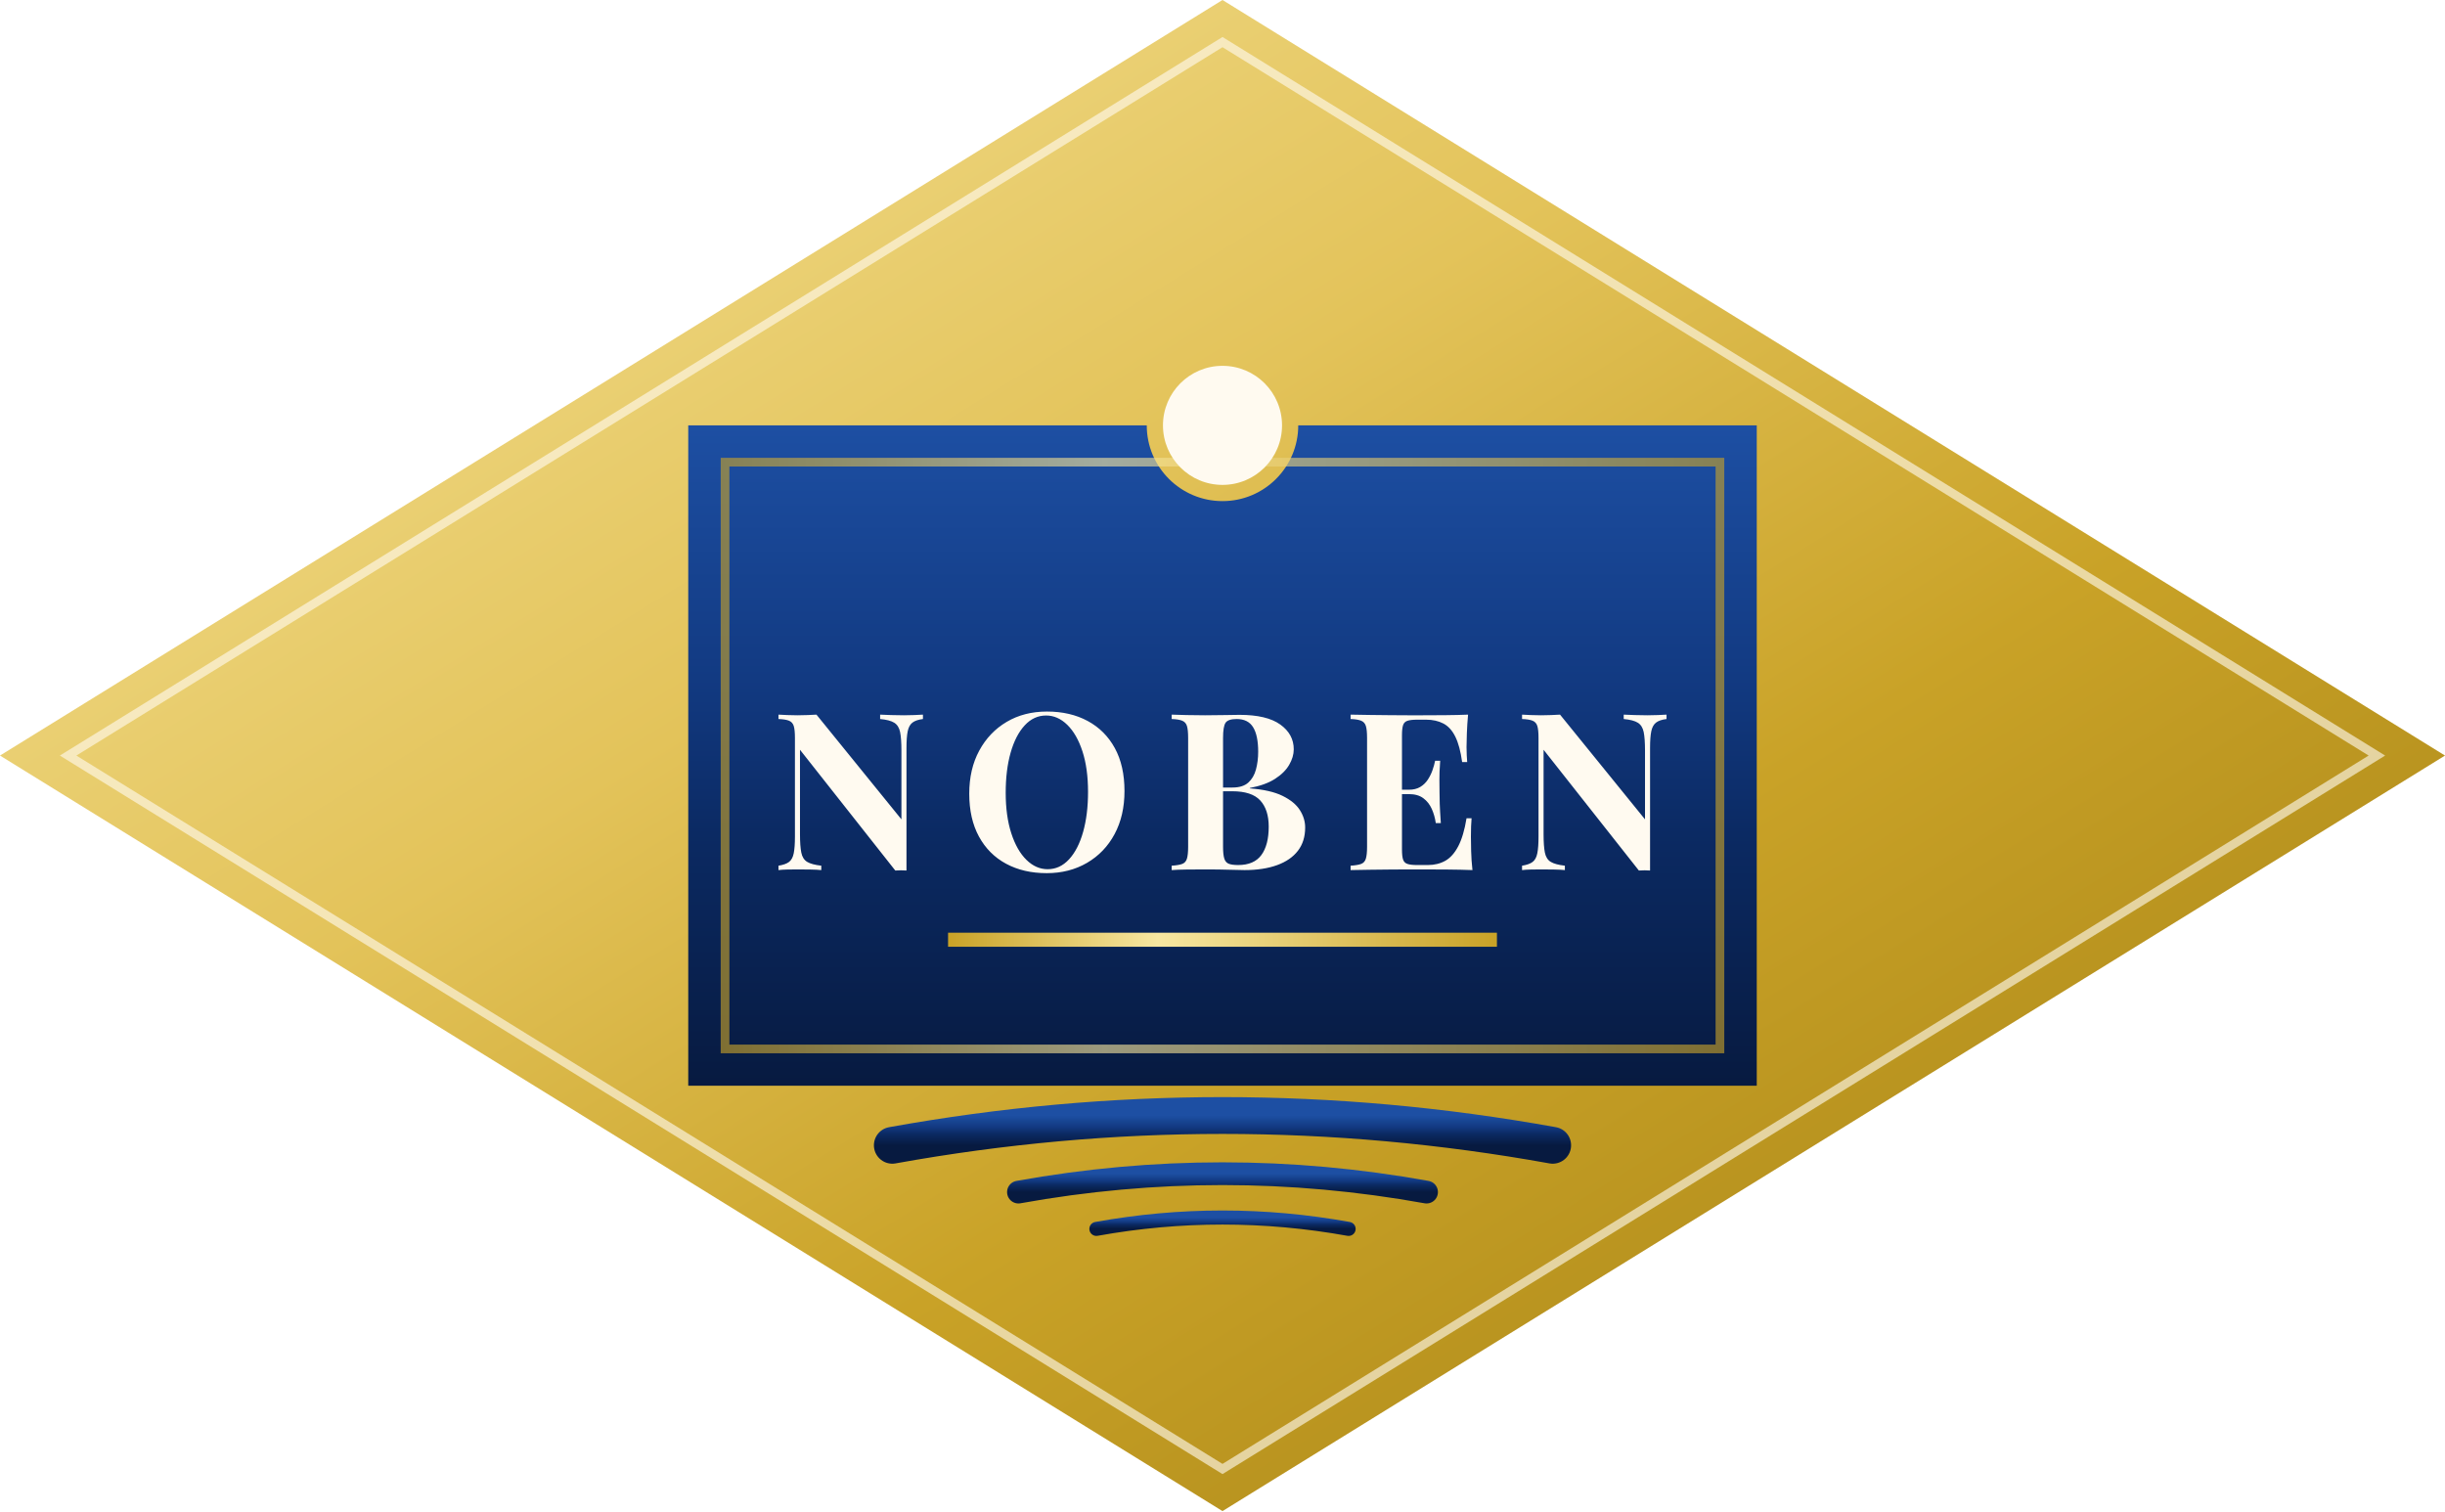
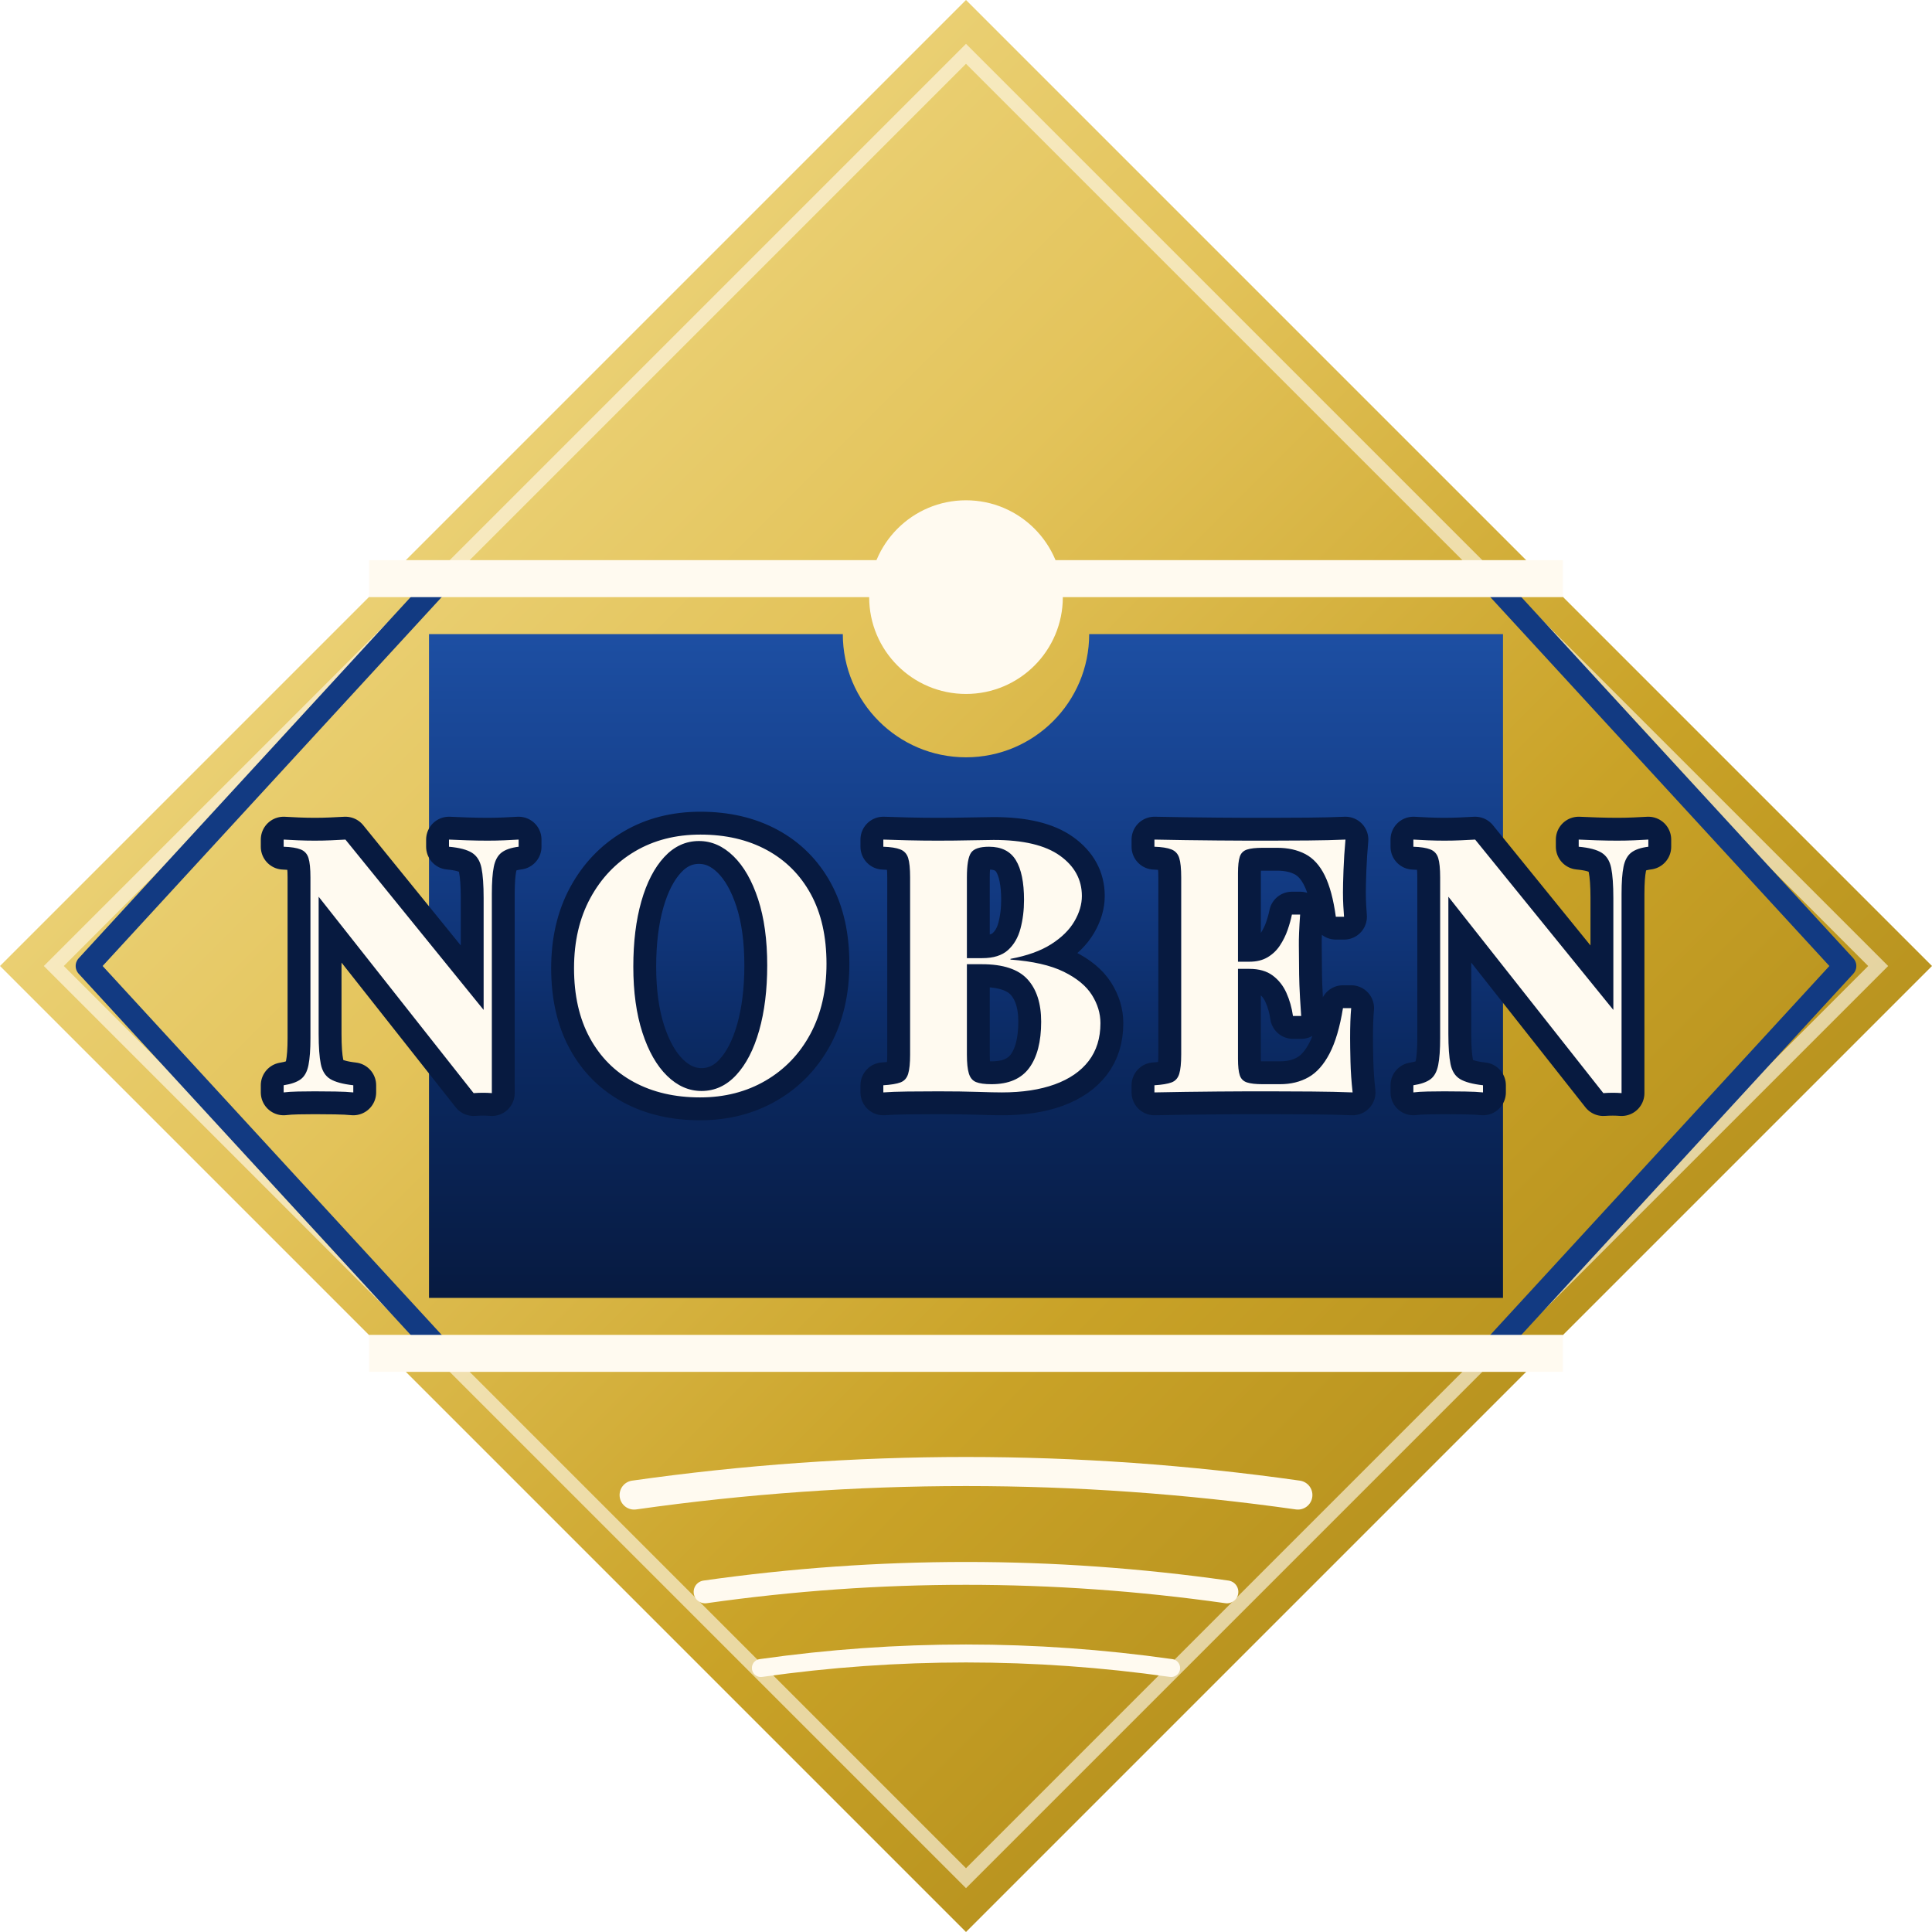
- <svg xmlns="http://www.w3.org/2000/svg" viewBox="0 0 1000 618.03" width="1000" height="618.03">
+ <svg xmlns="http://www.w3.org/2000/svg" viewBox="0 0 1000 1000" width="1000" height="1000">
  <defs>
    <linearGradient id="p-gold" x1="0" y1="0" x2="1" y2="1">
      <stop offset="0" stop-color="#f7e7a1" />
      <stop offset=".382" stop-color="#e3c35a" />
      <stop offset=".618" stop-color="#c9a227" />
      <stop offset="1" stop-color="#9c7a12" />
    </linearGradient>
    <linearGradient id="p-blue" x1="0" y1="0" x2="0" y2="1">
      <stop offset="0" stop-color="#1d4fa3" />
      <stop offset=".382" stop-color="#123a82" />
      <stop offset=".618" stop-color="#0b2a63" />
      <stop offset="1" stop-color="#071a40" />
    </linearGradient>
    <linearGradient id="p-line" x1="0" y1="0" x2="1" y2="0">
      <stop offset="0" stop-color="#c9a227" />
      <stop offset=".382" stop-color="#f7e7a1" />
      <stop offset="1" stop-color="#c9a227" />
    </linearGradient>
  </defs>
-   <path d="M500 0 L1000 309.02 L500 618.03 L0 309.02 Z" fill="url(#p-gold)" />
-   <path d="M500 17.22 L972.14 309.02 L500 600.81 L27.86 309.02 Z" fill="none" stroke="#fffaf0" stroke-opacity=".618" stroke-width="3.55" />
-   <path d="M281.49 173.97 H469.02 A30.98 30.98 0 0 0 530.98 173.97 H718.51 V444.06 H281.49 Z" fill="url(#p-blue)" />
-   <rect x="296.54" y="189.02" width="406.91" height="239.99" fill="none" stroke="url(#p-line)" stroke-width="3.55" stroke-opacity=".618" />
-   <circle cx="500" cy="173.97" r="24.35" fill="#fffaf0" />
-   <path fill="#fffaf0" d="M377.483 292.279V294.075Q374.609 294.434 373.172 295.556Q371.735 296.679 371.242 299.104Q370.748 301.528 370.748 305.929V356.038Q369.67 355.949 368.547 355.949Q367.425 355.949 366.168 356.038L327.193 306.647V341.131Q327.193 346.07 327.732 348.719Q328.271 351.369 330.112 352.491Q331.953 353.614 335.904 354.063V355.859Q334.198 355.679 331.414 355.634Q328.63 355.589 326.206 355.589Q324.14 355.589 321.985 355.634Q319.83 355.679 318.393 355.859V354.063Q321.266 353.614 322.703 352.536Q324.14 351.458 324.634 348.989Q325.128 346.519 325.128 342.209V301.798Q325.128 298.475 324.634 296.903Q324.14 295.332 322.658 294.748Q321.177 294.164 318.393 294.075V292.279Q319.83 292.368 321.985 292.458Q324.14 292.548 326.206 292.548Q328.361 292.548 330.336 292.458Q332.312 292.368 333.929 292.279L368.682 335.114V307.006Q368.682 302.067 368.143 299.418Q367.605 296.769 365.764 295.601Q363.923 294.434 359.971 294.075V292.279Q361.678 292.368 364.461 292.458Q367.245 292.548 369.67 292.548Q371.825 292.548 373.936 292.458Q376.046 292.368 377.483 292.279ZM428.212 291.021Q437.731 291.021 444.87 294.883Q452.01 298.744 455.961 305.973Q459.912 313.203 459.912 323.53Q459.912 333.588 455.871 341.131Q451.83 348.675 444.601 352.895Q437.372 357.116 428.122 357.116Q418.603 357.116 411.464 353.254Q404.325 349.393 400.373 342.119Q396.422 334.845 396.422 324.607Q396.422 314.55 400.508 307.006Q404.594 299.463 411.733 295.242Q418.873 291.021 428.212 291.021ZM427.853 292.638Q422.824 292.638 419.097 296.679Q415.37 300.72 413.35 307.814Q411.329 314.909 411.329 324.248Q411.329 333.767 413.619 340.817Q415.909 347.866 419.816 351.683Q423.722 355.5 428.481 355.5Q433.51 355.5 437.237 351.458Q440.964 347.417 442.985 340.278Q445.005 333.139 445.005 323.889Q445.005 314.28 442.715 307.276Q440.425 300.271 436.519 296.454Q432.612 292.638 427.853 292.638ZM479.211 292.279Q481.546 292.368 485.317 292.458Q489.089 292.548 492.861 292.548Q497.171 292.548 501.212 292.458Q505.253 292.368 506.96 292.368Q518.095 292.368 523.618 296.32Q529.141 300.271 529.141 306.467Q529.141 309.61 527.255 312.843Q525.369 316.076 521.418 318.591Q517.467 321.105 511.18 322.273V322.452Q519.622 323.081 524.561 325.505Q529.5 327.93 531.655 331.343Q533.811 334.755 533.811 338.437Q533.811 344.095 530.847 347.956Q527.884 351.818 522.316 353.838Q516.748 355.859 509.025 355.859Q506.87 355.859 502.829 355.724Q498.788 355.589 493.04 355.589Q489.089 355.589 485.317 355.634Q481.546 355.679 479.211 355.859V354.063Q482.084 353.883 483.521 353.344Q484.958 352.805 485.452 351.189Q485.946 349.573 485.946 346.34V301.798Q485.946 298.475 485.452 296.903Q484.958 295.332 483.476 294.748Q481.995 294.164 479.211 294.075ZM505.792 294.075Q502.29 294.075 501.257 295.601Q500.225 297.128 500.225 301.798V346.34Q500.225 349.483 500.718 351.099Q501.212 352.716 502.514 353.254Q503.817 353.793 506.421 353.793Q512.887 353.793 515.895 349.707Q518.903 345.621 518.903 338.078Q518.903 331.163 515.446 327.391Q511.989 323.62 503.996 323.62H496.363Q496.363 323.62 496.363 322.856Q496.363 322.093 496.363 322.093H504.086Q508.307 322.093 510.552 320.072Q512.797 318.052 513.695 314.684Q514.593 311.317 514.593 307.455Q514.593 300.81 512.527 297.442Q510.462 294.075 505.792 294.075ZM600.435 292.279Q600.076 296.23 599.941 299.912Q599.806 303.594 599.806 305.569Q599.806 307.365 599.896 308.982Q599.986 310.598 600.076 311.676H598.01Q597.112 305.12 595.226 301.304Q593.341 297.487 590.332 295.916Q587.324 294.344 583.283 294.344H579.601Q576.996 294.344 575.649 294.793Q574.302 295.242 573.853 296.589Q573.404 297.936 573.404 300.72V347.417Q573.404 350.201 573.853 351.548Q574.302 352.895 575.649 353.344Q576.996 353.793 579.601 353.793H584.001Q588.042 353.793 591.14 352.042Q594.239 350.291 596.439 346.07Q598.639 341.85 599.806 334.665H601.872Q601.602 337.539 601.602 342.209Q601.602 344.274 601.692 348.046Q601.782 351.818 602.231 355.859Q597.651 355.679 591.904 355.634Q586.156 355.589 581.666 355.589Q579.421 355.589 575.919 355.589Q572.417 355.589 568.375 355.634Q564.334 355.679 560.203 355.724Q556.073 355.769 552.391 355.859V354.063Q555.264 353.883 556.701 353.344Q558.138 352.805 558.632 351.189Q559.126 349.573 559.126 346.34V301.798Q559.126 298.475 558.632 296.903Q558.138 295.332 556.656 294.748Q555.174 294.164 552.391 294.075V292.279Q556.073 292.368 560.203 292.413Q564.334 292.458 568.375 292.503Q572.417 292.548 575.919 292.548Q579.421 292.548 581.666 292.548Q585.797 292.548 591.051 292.503Q596.304 292.458 600.435 292.279ZM586.426 322.991Q586.426 322.991 586.426 323.889Q586.426 324.787 586.426 324.787H570.71Q570.71 324.787 570.71 323.889Q570.71 322.991 570.71 322.991ZM589.03 311.137Q588.671 316.256 588.716 318.95Q588.761 321.644 588.761 323.889Q588.761 326.134 588.85 328.828Q588.94 331.522 589.299 336.641H587.234Q586.785 333.498 585.573 330.804Q584.36 328.11 582.115 326.448Q579.87 324.787 576.278 324.787V322.991Q578.972 322.991 580.858 321.868Q582.744 320.746 583.956 318.905Q585.169 317.064 585.887 314.999Q586.605 312.933 586.965 311.137ZM681.607 292.279V294.075Q678.734 294.434 677.297 295.556Q675.86 296.679 675.366 299.104Q674.872 301.528 674.872 305.929V356.038Q673.794 355.949 672.672 355.949Q671.549 355.949 670.292 356.038L631.318 306.647V341.131Q631.318 346.07 631.857 348.719Q632.395 351.369 634.236 352.491Q636.077 353.614 640.029 354.063V355.859Q638.322 355.679 635.539 355.634Q632.755 355.589 630.33 355.589Q628.265 355.589 626.109 355.634Q623.954 355.679 622.517 355.859V354.063Q625.391 353.614 626.828 352.536Q628.265 351.458 628.758 348.989Q629.252 346.519 629.252 342.209V301.798Q629.252 298.475 628.758 296.903Q628.265 295.332 626.783 294.748Q625.301 294.164 622.517 294.075V292.279Q623.954 292.368 626.109 292.458Q628.265 292.548 630.33 292.548Q632.485 292.548 634.461 292.458Q636.437 292.368 638.053 292.279L672.807 335.114V307.006Q672.807 302.067 672.268 299.418Q671.729 296.769 669.888 295.601Q668.047 294.434 664.096 294.075V292.279Q665.802 292.368 668.586 292.458Q671.37 292.548 673.794 292.548Q675.95 292.548 678.06 292.458Q680.17 292.368 681.607 292.279Z" />
-   <rect x="387.76" y="381.47" width="224.48" height="5.75" fill="url(#p-line)" />
-   <path d="M364.95 468.42 Q500 444.06 635.05 468.42" fill="none" stroke="url(#p-blue)" stroke-width="15.05" stroke-linecap="round" />
-   <path d="M416.54 487.56 Q500 472.51 583.46 487.56" fill="none" stroke="url(#p-blue)" stroke-width="9.3" stroke-linecap="round" />
-   <path d="M448.42 502.61 Q500 493.31 551.58 502.61" fill="none" stroke="url(#p-blue)" stroke-width="5.75" stroke-linecap="round" />
+   <path d="M500 0 L1000 500 L500 1000 L0 500 Z" fill="url(#p-gold)" />
+   <path d="M500 27.86 L972.14 500 L500 972.14 L27.86 500 Z" fill="none" stroke="#fffaf0" stroke-opacity=".618" stroke-width="7.31" />
+   <path d="M770.63 299.5 L954.92 500 L770.63 700.5 M229.37 299.5 L45.08 500 L229.37 700.5" fill="none" stroke="#123a82" stroke-width="11.83" stroke-linejoin="round" stroke-linecap="round" />
+   <path d="M191.07 299.5 H808.93 M191.07 700.5 H808.93" stroke="#fffaf0" stroke-width="19.15" />
+   <path d="M222.05 328.22 H436.24 A63.76 63.76 0 0 0 563.76 328.22 H777.95 V671.78 H222.05 Z" fill="url(#p-blue)" />
+   <circle cx="500" cy="309.07" r="50.12" fill="#fffaf0" />
+   <path d="M268.439 434.571V438.267Q262.524 439.006 259.567 441.317Q256.61 443.627 255.593 448.618Q254.577 453.608 254.577 462.665V565.799Q252.359 565.614 250.048 565.614Q247.738 565.614 245.151 565.799L164.935 464.143V535.117Q164.935 545.283 166.044 550.736Q167.153 556.188 170.942 558.498Q174.731 560.809 182.863 561.733V565.429Q179.351 565.06 173.622 564.967Q167.892 564.875 162.902 564.875Q158.651 564.875 154.215 564.967Q149.779 565.06 146.822 565.429V561.733Q152.736 560.809 155.693 558.591Q158.651 556.373 159.667 551.29Q160.684 546.207 160.684 537.335V454.162Q160.684 447.324 159.667 444.089Q158.651 440.855 155.601 439.653Q152.551 438.452 146.822 438.267V434.571Q149.779 434.755 154.215 434.94Q158.651 435.125 162.902 435.125Q167.338 435.125 171.404 434.94Q175.47 434.755 178.797 434.571L250.326 522.734V464.883Q250.326 454.717 249.217 449.264Q248.108 443.812 244.319 441.409Q240.53 439.006 232.397 438.267V434.571Q235.909 434.755 241.639 434.94Q247.368 435.125 252.359 435.125Q256.795 435.125 261.138 434.94Q265.482 434.755 268.439 434.571ZM362.548 431.983Q382.14 431.983 396.834 439.931Q411.528 447.878 419.66 462.757Q427.793 477.636 427.793 498.891Q427.793 519.592 419.476 535.117Q411.158 550.643 396.28 559.33Q381.401 568.017 362.363 568.017Q342.772 568.017 328.078 560.069Q313.384 552.122 305.251 537.151Q297.119 522.179 297.119 501.109Q297.119 480.408 305.529 464.883Q313.938 449.357 328.632 440.67Q343.326 431.983 362.548 431.983ZM361.809 435.31Q351.459 435.31 343.788 443.627Q336.118 451.944 331.959 466.546Q327.8 481.147 327.8 500.37Q327.8 519.962 332.514 534.471Q337.227 548.98 345.267 556.835Q353.307 564.69 363.103 564.69Q373.453 564.69 381.124 556.373Q388.794 548.056 392.953 533.362Q397.111 518.668 397.111 499.63Q397.111 479.854 392.398 465.437Q387.685 451.02 379.645 443.165Q371.605 435.31 361.809 435.31ZM457.212 434.571Q462.018 434.755 469.78 434.94Q477.543 435.125 485.306 435.125Q494.178 435.125 502.495 434.94Q510.812 434.755 514.324 434.755Q537.243 434.755 548.61 442.888Q559.977 451.02 559.977 463.774Q559.977 470.243 556.096 476.896Q552.214 483.55 544.082 488.725Q535.949 493.901 523.011 496.303V496.673Q540.385 497.967 550.551 502.957Q560.716 507.948 565.152 514.971Q569.588 521.995 569.588 529.573Q569.588 541.217 563.489 549.164Q557.389 557.112 545.93 561.271Q534.471 565.429 518.575 565.429Q514.139 565.429 505.822 565.152Q497.505 564.875 485.676 564.875Q477.543 564.875 469.78 564.967Q462.018 565.06 457.212 565.429V561.733Q463.127 561.363 466.084 560.254Q469.041 559.145 470.058 555.818Q471.074 552.491 471.074 545.838V454.162Q471.074 447.324 470.058 444.089Q469.041 440.855 465.991 439.653Q462.942 438.452 457.212 438.267ZM511.921 438.267Q504.713 438.267 502.588 441.409Q500.462 444.551 500.462 454.162V545.838Q500.462 552.307 501.479 555.634Q502.495 558.96 505.175 560.069Q507.855 561.178 513.215 561.178Q526.523 561.178 532.715 552.769Q538.906 544.359 538.906 528.833Q538.906 514.601 531.791 506.839Q524.675 499.076 508.225 499.076H492.514Q492.514 499.076 492.514 497.505Q492.514 495.934 492.514 495.934H508.41Q517.097 495.934 521.717 491.775Q526.338 487.616 528.186 480.685Q530.035 473.754 530.035 465.807Q530.035 452.129 525.784 445.198Q521.533 438.267 511.921 438.267ZM696.412 434.571Q695.673 442.703 695.396 450.281Q695.118 457.859 695.118 461.925Q695.118 465.622 695.303 468.949Q695.488 472.276 695.673 474.494H691.422Q689.573 461.001 685.692 453.146Q681.811 445.291 675.619 442.056Q669.427 438.822 661.11 438.822H653.532Q648.172 438.822 645.399 439.746Q642.627 440.67 641.703 443.442Q640.779 446.215 640.779 451.944V548.056Q640.779 553.785 641.703 556.558Q642.627 559.33 645.399 560.254Q648.172 561.178 653.532 561.178H662.588Q670.906 561.178 677.282 557.574Q683.659 553.97 688.187 545.283Q692.716 536.596 695.118 521.81H699.369Q698.815 527.724 698.815 537.335Q698.815 541.587 699 549.349Q699.185 557.112 700.109 565.429Q690.682 565.06 678.853 564.967Q667.024 564.875 657.783 564.875Q653.162 564.875 645.954 564.875Q638.746 564.875 630.428 564.967Q622.111 565.06 613.609 565.152Q605.107 565.245 597.529 565.429V561.733Q603.443 561.363 606.4 560.254Q609.358 559.145 610.374 555.818Q611.391 552.491 611.391 545.838V454.162Q611.391 447.324 610.374 444.089Q609.358 440.855 606.308 439.653Q603.258 438.452 597.529 438.267V434.571Q605.107 434.755 613.609 434.848Q622.111 434.94 630.428 435.033Q638.746 435.125 645.954 435.125Q653.162 435.125 657.783 435.125Q666.285 435.125 677.098 435.033Q687.91 434.94 696.412 434.571ZM667.579 497.782Q667.579 497.782 667.579 499.63Q667.579 501.479 667.579 501.479H635.234Q635.234 501.479 635.234 499.63Q635.234 497.782 635.234 497.782ZM672.939 473.385Q672.2 483.92 672.292 489.465Q672.384 495.01 672.384 499.63Q672.384 504.251 672.569 509.796Q672.754 515.341 673.493 525.876H669.242Q668.318 519.407 665.823 513.862Q663.328 508.317 658.707 504.898Q654.086 501.479 646.693 501.479V497.782Q652.238 497.782 656.119 495.472Q660.001 493.161 662.496 489.372Q664.991 485.583 666.47 481.332Q667.948 477.081 668.688 473.385ZM853.178 434.571V438.267Q847.264 439.006 844.307 441.317Q841.349 443.627 840.333 448.618Q839.316 453.608 839.316 462.665V565.799Q837.098 565.614 834.788 565.614Q832.478 565.614 829.89 565.799L749.674 464.143V535.117Q749.674 545.283 750.783 550.736Q751.892 556.188 755.681 558.498Q759.47 560.809 767.603 561.733V565.429Q764.091 565.06 758.361 564.967Q752.632 564.875 747.641 564.875Q743.39 564.875 738.954 564.967Q734.518 565.06 731.561 565.429V561.733Q737.476 560.809 740.433 558.591Q743.39 556.373 744.407 551.29Q745.423 546.207 745.423 537.335V454.162Q745.423 447.324 744.407 444.089Q743.39 440.855 740.34 439.653Q737.291 438.452 731.561 438.267V434.571Q734.518 434.755 738.954 434.94Q743.39 435.125 747.641 435.125Q752.077 435.125 756.143 434.94Q760.21 434.755 763.536 434.571L835.065 522.734V464.883Q835.065 454.717 833.956 449.264Q832.847 443.812 829.058 441.409Q825.269 439.006 817.137 438.267V434.571Q820.649 434.755 826.378 434.94Q832.108 435.125 837.098 435.125Q841.534 435.125 845.878 434.94Q850.221 434.755 853.178 434.571Z" fill="none" stroke="#071a40" stroke-width="23.67" stroke-linejoin="round" />
+   <path d="M268.439 434.571V438.267Q262.524 439.006 259.567 441.317Q256.61 443.627 255.593 448.618Q254.577 453.608 254.577 462.665V565.799Q252.359 565.614 250.048 565.614Q247.738 565.614 245.151 565.799L164.935 464.143V535.117Q164.935 545.283 166.044 550.736Q167.153 556.188 170.942 558.498Q174.731 560.809 182.863 561.733V565.429Q179.351 565.06 173.622 564.967Q167.892 564.875 162.902 564.875Q158.651 564.875 154.215 564.967Q149.779 565.06 146.822 565.429V561.733Q152.736 560.809 155.693 558.591Q158.651 556.373 159.667 551.29Q160.684 546.207 160.684 537.335V454.162Q160.684 447.324 159.667 444.089Q158.651 440.855 155.601 439.653Q152.551 438.452 146.822 438.267V434.571Q149.779 434.755 154.215 434.94Q158.651 435.125 162.902 435.125Q167.338 435.125 171.404 434.94Q175.47 434.755 178.797 434.571L250.326 522.734V464.883Q250.326 454.717 249.217 449.264Q248.108 443.812 244.319 441.409Q240.53 439.006 232.397 438.267V434.571Q235.909 434.755 241.639 434.94Q247.368 435.125 252.359 435.125Q256.795 435.125 261.138 434.94Q265.482 434.755 268.439 434.571ZM362.548 431.983Q382.14 431.983 396.834 439.931Q411.528 447.878 419.66 462.757Q427.793 477.636 427.793 498.891Q427.793 519.592 419.476 535.117Q411.158 550.643 396.28 559.33Q381.401 568.017 362.363 568.017Q342.772 568.017 328.078 560.069Q313.384 552.122 305.251 537.151Q297.119 522.179 297.119 501.109Q297.119 480.408 305.529 464.883Q313.938 449.357 328.632 440.67Q343.326 431.983 362.548 431.983ZM361.809 435.31Q351.459 435.31 343.788 443.627Q336.118 451.944 331.959 466.546Q327.8 481.147 327.8 500.37Q327.8 519.962 332.514 534.471Q337.227 548.98 345.267 556.835Q353.307 564.69 363.103 564.69Q373.453 564.69 381.124 556.373Q388.794 548.056 392.953 533.362Q397.111 518.668 397.111 499.63Q397.111 479.854 392.398 465.437Q387.685 451.02 379.645 443.165Q371.605 435.31 361.809 435.31ZM457.212 434.571Q462.018 434.755 469.78 434.94Q477.543 435.125 485.306 435.125Q494.178 435.125 502.495 434.94Q510.812 434.755 514.324 434.755Q537.243 434.755 548.61 442.888Q559.977 451.02 559.977 463.774Q559.977 470.243 556.096 476.896Q552.214 483.55 544.082 488.725Q535.949 493.901 523.011 496.303V496.673Q540.385 497.967 550.551 502.957Q560.716 507.948 565.152 514.971Q569.588 521.995 569.588 529.573Q569.588 541.217 563.489 549.164Q557.389 557.112 545.93 561.271Q534.471 565.429 518.575 565.429Q514.139 565.429 505.822 565.152Q497.505 564.875 485.676 564.875Q477.543 564.875 469.78 564.967Q462.018 565.06 457.212 565.429V561.733Q463.127 561.363 466.084 560.254Q469.041 559.145 470.058 555.818Q471.074 552.491 471.074 545.838V454.162Q471.074 447.324 470.058 444.089Q469.041 440.855 465.991 439.653Q462.942 438.452 457.212 438.267ZM511.921 438.267Q504.713 438.267 502.588 441.409Q500.462 444.551 500.462 454.162V545.838Q500.462 552.307 501.479 555.634Q502.495 558.96 505.175 560.069Q507.855 561.178 513.215 561.178Q526.523 561.178 532.715 552.769Q538.906 544.359 538.906 528.833Q538.906 514.601 531.791 506.839Q524.675 499.076 508.225 499.076H492.514Q492.514 499.076 492.514 497.505Q492.514 495.934 492.514 495.934H508.41Q517.097 495.934 521.717 491.775Q526.338 487.616 528.186 480.685Q530.035 473.754 530.035 465.807Q530.035 452.129 525.784 445.198Q521.533 438.267 511.921 438.267ZM696.412 434.571Q695.673 442.703 695.396 450.281Q695.118 457.859 695.118 461.925Q695.118 465.622 695.303 468.949Q695.488 472.276 695.673 474.494H691.422Q689.573 461.001 685.692 453.146Q681.811 445.291 675.619 442.056Q669.427 438.822 661.11 438.822H653.532Q648.172 438.822 645.399 439.746Q642.627 440.67 641.703 443.442Q640.779 446.215 640.779 451.944V548.056Q640.779 553.785 641.703 556.558Q642.627 559.33 645.399 560.254Q648.172 561.178 653.532 561.178H662.588Q670.906 561.178 677.282 557.574Q683.659 553.97 688.187 545.283Q692.716 536.596 695.118 521.81H699.369Q698.815 527.724 698.815 537.335Q698.815 541.587 699 549.349Q699.185 557.112 700.109 565.429Q690.682 565.06 678.853 564.967Q667.024 564.875 657.783 564.875Q653.162 564.875 645.954 564.875Q638.746 564.875 630.428 564.967Q622.111 565.06 613.609 565.152Q605.107 565.245 597.529 565.429V561.733Q603.443 561.363 606.4 560.254Q609.358 559.145 610.374 555.818Q611.391 552.491 611.391 545.838V454.162Q611.391 447.324 610.374 444.089Q609.358 440.855 606.308 439.653Q603.258 438.452 597.529 438.267V434.571Q605.107 434.755 613.609 434.848Q622.111 434.94 630.428 435.033Q638.746 435.125 645.954 435.125Q653.162 435.125 657.783 435.125Q666.285 435.125 677.098 435.033Q687.91 434.94 696.412 434.571ZM667.579 497.782Q667.579 497.782 667.579 499.63Q667.579 501.479 667.579 501.479H635.234Q635.234 501.479 635.234 499.63Q635.234 497.782 635.234 497.782ZM672.939 473.385Q672.2 483.92 672.292 489.465Q672.384 495.01 672.384 499.63Q672.384 504.251 672.569 509.796Q672.754 515.341 673.493 525.876H669.242Q668.318 519.407 665.823 513.862Q663.328 508.317 658.707 504.898Q654.086 501.479 646.693 501.479V497.782Q652.238 497.782 656.119 495.472Q660.001 493.161 662.496 489.372Q664.991 485.583 666.47 481.332Q667.948 477.081 668.688 473.385ZM853.178 434.571V438.267Q847.264 439.006 844.307 441.317Q841.349 443.627 840.333 448.618Q839.316 453.608 839.316 462.665V565.799Q837.098 565.614 834.788 565.614Q832.478 565.614 829.89 565.799L749.674 464.143V535.117Q749.674 545.283 750.783 550.736Q751.892 556.188 755.681 558.498Q759.47 560.809 767.603 561.733V565.429Q764.091 565.06 758.361 564.967Q752.632 564.875 747.641 564.875Q743.39 564.875 738.954 564.967Q734.518 565.06 731.561 565.429V561.733Q737.476 560.809 740.433 558.591Q743.39 556.373 744.407 551.29Q745.423 546.207 745.423 537.335V454.162Q745.423 447.324 744.407 444.089Q743.39 440.855 740.34 439.653Q737.291 438.452 731.561 438.267V434.571Q734.518 434.755 738.954 434.94Q743.39 435.125 747.641 435.125Q752.077 435.125 756.143 434.94Q760.21 434.755 763.536 434.571L835.065 522.734V464.883Q835.065 454.717 833.956 449.264Q832.847 443.812 829.058 441.409Q825.269 439.006 817.137 438.267V434.571Q820.649 434.755 826.378 434.94Q832.108 435.125 837.098 435.125Q841.534 435.125 845.878 434.94Q850.221 434.755 853.178 434.571Z" fill="#fffaf0" />
+   <path d="M328.22 773.83 Q500 749.48 671.78 773.83" fill="none" stroke="#fffaf0" stroke-width="15.05" stroke-linecap="round" />
+   <path d="M364.95 823.96 Q500 804.81 635.05 823.96" fill="none" stroke="#fffaf0" stroke-width="11.83" stroke-linecap="round" />
+   <path d="M393.83 863.36 Q500 848.31 606.17 863.36" fill="none" stroke="#fffaf0" stroke-width="9.3" stroke-linecap="round" />
</svg>
